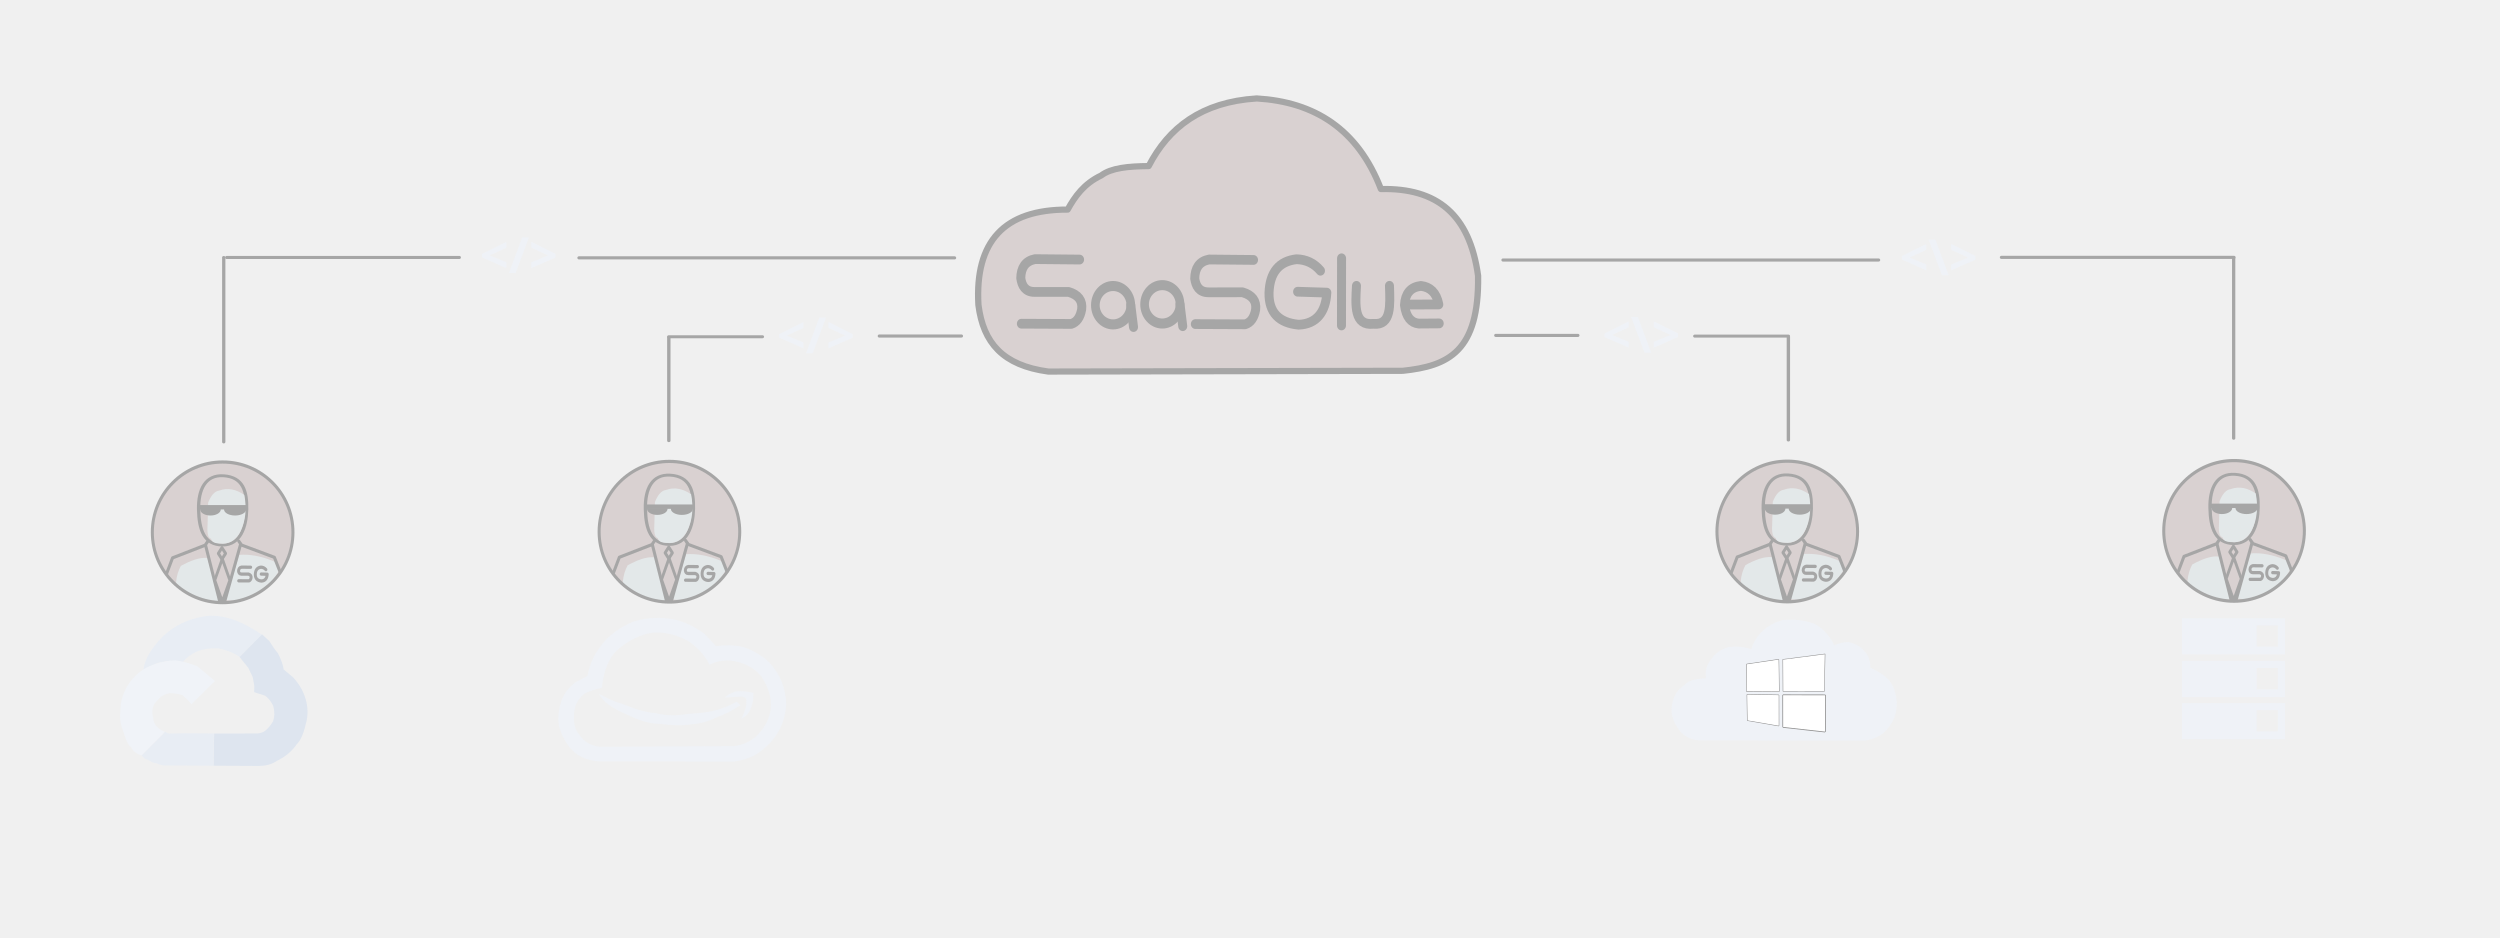
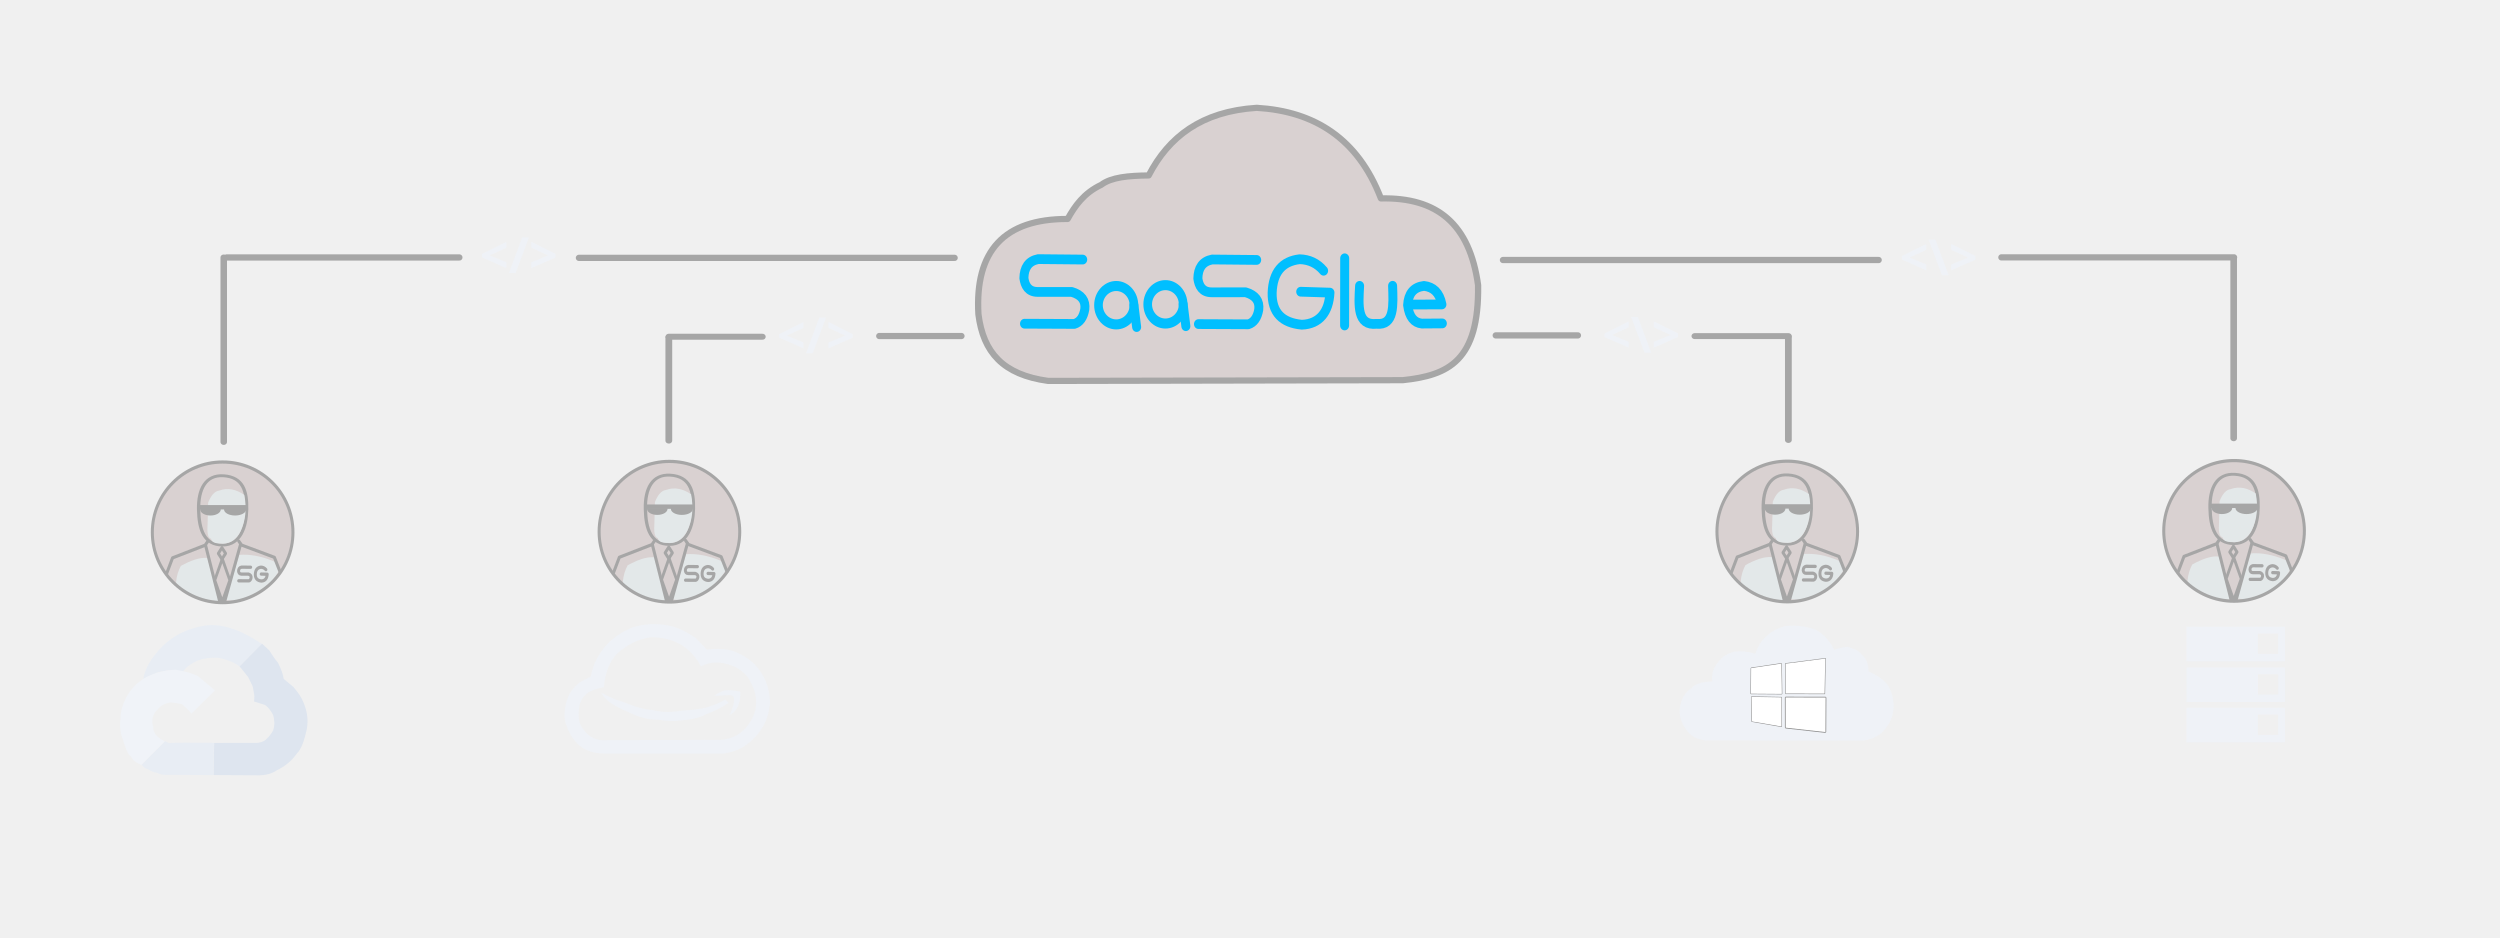
<svg xmlns="http://www.w3.org/2000/svg" width="100%" height="100%" viewBox="0 0 800 300" version="1.1" xml:space="preserve" style="fill-rule:evenodd;clip-rule:evenodd;stroke-linecap:round;stroke-linejoin:round;stroke-miterlimit:1.5;">
  <g transform="matrix(0.826133,0,0,0.826133,68.3581,14.5646)">
-     <g transform="matrix(0.453997,0,0,0.447063,227.245,15.4564)">
+     <g transform="matrix(0.453997,0,0,0.447063,227.245,19.0878)">
      <path d="M211.537,247.916L514.057,247.263C553.03,243.113 579.206,230.558 578.302,164.989C571.099,111.682 543.281,88.696 495.391,89.781C475.713,37.977 438.907,14.266 389.462,11.286C342.263,14.297 314.236,36.552 297.245,69.884C280.027,70.048 265.366,71.396 256.716,78.039C241.966,85.146 234.272,96.302 228.108,107.585C173.899,107.424 148.858,135.232 151.989,190.223C156.094,223.13 172.865,242.579 211.537,247.916Z" style="fill:rgb(217,209,209);stroke:rgb(166,166,166);stroke-width:5.37px;" />
    </g>
-     <g transform="matrix(0.457509,0,0,0.495767,195.944,-9.26406)">
-       <path d="M539.305,206.452C538.382,221.914 537.07,237.756 553.638,236.133C569.1,237.542 567.758,221.551 567.245,206.417" style="fill:none;stroke:rgb(166,166,166);stroke-width:7.61px;" />
-     </g>
-     <g transform="matrix(0.457509,0,0,0.495767,195.944,-9.26406)">
-       <path d="M526.686,184.921L526.611,237.425" style="fill:none;stroke:rgb(166,166,166);stroke-width:7.61px;" />
-     </g>
-     <g transform="matrix(0.467555,0,0,0.543475,192.28,-20.2067)">
-       <ellipse cx="333.916" cy="222.267" rx="14.678" ry="13.683" style="fill:none;stroke:rgb(166,166,166);stroke-width:7.16px;" />
-     </g>
-     <g transform="matrix(0.457509,0,0,0.495767,195.944,-9.26406)">
-       <path d="M350.538,238.659L348.238,221.584" style="fill:none;stroke:rgb(166,166,166);stroke-width:7.61px;" />
-     </g>
-     <g transform="matrix(0.467555,0,0,0.543475,211.345,-20.5442)">
-       <ellipse cx="333.916" cy="222.267" rx="14.678" ry="13.683" style="fill:none;stroke:rgb(166,166,166);stroke-width:7.16px;" />
-     </g>
-     <g transform="matrix(0.457509,0,0,0.495767,215.009,-9.60158)">
-       <path d="M350.538,238.659L348.238,221.584" style="fill:none;stroke:rgb(166,166,166);stroke-width:7.61px;" />
-     </g>
-     <g transform="matrix(0.457509,0,0,0.495767,195.944,-9.26406)">
-       <path d="M304.879,185.92L267.217,185.573C258.837,187.076 255.246,192.393 255.094,200.449C255.941,206.092 258.725,211.214 266.739,211.214L295.566,211.202C303.864,213.456 307.554,217.997 306.638,224.823C305.432,231.04 302.516,234.876 297.805,236.217L255.611,236.038" style="fill:none;stroke:rgb(166,166,166);stroke-width:7.61px;" />
-     </g>
-     <g transform="matrix(0.457509,0,0,0.495767,263.325,-9.11801)">
-       <path d="M304.879,185.92L267.217,185.573C258.837,187.076 255.246,192.393 255.094,200.449C255.941,206.092 258.725,211.214 266.739,211.214L295.566,211.202C303.864,213.456 307.554,217.997 306.638,224.823C305.432,231.04 302.516,234.876 297.805,236.217L255.611,236.038" style="fill:none;stroke:rgb(166,166,166);stroke-width:7.61px;" />
-     </g>
-     <g transform="matrix(0.457509,0,0,0.495767,195.944,-9.26406)">
-       <path d="M508.821,194.66C503.338,188.658 496.5,185.874 488.579,185.663C473.695,187.242 465.924,195.963 465.265,211.823C464.943,227.228 473.555,235.372 490.398,236.826C505.533,236.321 513.391,226.712 514.195,211.76L489.464,211.049" style="fill:none;stroke:rgb(166,166,166);stroke-width:7.61px;" />
-     </g>
-     <g transform="matrix(0.457509,0,0,0.495767,195.944,-9.26406)">
-       <path d="M584.345,221.076L608.989,220.984C606.987,211.659 601.614,207.3 593.821,206.509C584.925,207.465 580.489,212.64 579.973,221.52C581.267,230.856 585.485,235.289 591.959,235.939L609.353,235.815" style="fill:none;stroke:rgb(166,166,166);stroke-width:7.61px;" />
+     <g transform="matrix(0.457509,0,0,0.495767,197.155,-9.26406)">
+       <path d="M539.305,206.452C538.382,221.914 537.07,237.756 553.638,236.133C569.1,237.542 567.758,221.551 567.245,206.417" style="fill:none;stroke:rgb(0,191,255);stroke-width:7.61px;" />
+     </g>
+     <g transform="matrix(0.457509,0,0,0.495767,197.155,-9.26406)">
+       <path d="M526.686,184.921L526.611,237.425" style="fill:none;stroke:rgb(0,191,255);stroke-width:7.61px;" />
+     </g>
+     <g transform="matrix(0.467555,0,0,0.543475,193.49,-20.2067)">
+       <ellipse cx="333.916" cy="222.267" rx="14.678" ry="13.683" style="fill:none;stroke:rgb(0,191,255);stroke-width:7.16px;" />
+     </g>
+     <g transform="matrix(0.457509,0,0,0.495767,197.155,-9.26406)">
+       <path d="M350.538,238.659L348.238,221.584" style="fill:none;stroke:rgb(0,191,255);stroke-width:7.61px;" />
+     </g>
+     <g transform="matrix(0.467555,0,0,0.543475,212.555,-20.5442)">
+       <ellipse cx="333.916" cy="222.267" rx="14.678" ry="13.683" style="fill:none;stroke:rgb(0,191,255);stroke-width:7.16px;" />
+     </g>
+     <g transform="matrix(0.457509,0,0,0.495767,216.22,-9.60158)">
+       <path d="M350.538,238.659L348.238,221.584" style="fill:none;stroke:rgb(0,191,255);stroke-width:7.61px;" />
+     </g>
+     <g transform="matrix(0.457509,0,0,0.495767,197.155,-9.26406)">
+       <path d="M304.879,185.92L267.217,185.573C258.837,187.076 255.246,192.393 255.094,200.449C255.941,206.092 258.725,211.214 266.739,211.214L295.566,211.202C303.864,213.456 307.554,217.997 306.638,224.823C305.432,231.04 302.516,234.876 297.805,236.217L255.611,236.038" style="fill:none;stroke:rgb(0,191,255);stroke-width:7.61px;" />
+     </g>
+     <g transform="matrix(0.457509,0,0,0.495767,264.536,-9.11801)">
+       <path d="M304.879,185.92L267.217,185.573C258.837,187.076 255.246,192.393 255.094,200.449C255.941,206.092 258.725,211.214 266.739,211.214L295.566,211.202C303.864,213.456 307.554,217.997 306.638,224.823C305.432,231.04 302.516,234.876 297.805,236.217L255.611,236.038" style="fill:none;stroke:rgb(0,191,255);stroke-width:7.61px;" />
+     </g>
+     <g transform="matrix(0.457509,0,0,0.495767,197.155,-9.26406)">
+       <path d="M508.821,194.66C503.338,188.658 496.5,185.874 488.579,185.663C473.695,187.242 465.924,195.963 465.265,211.823C464.943,227.228 473.555,235.372 490.398,236.826C505.533,236.321 513.391,226.712 514.195,211.76L489.464,211.049" style="fill:none;stroke:rgb(0,191,255);stroke-width:7.61px;" />
+     </g>
+     <g transform="matrix(0.457509,0,0,0.495767,197.155,-9.26406)">
+       <path d="M584.345,221.076L608.989,220.984C606.987,211.659 601.614,207.3 593.821,206.509C584.925,207.465 580.489,212.64 579.973,221.52C581.267,230.856 585.485,235.289 591.959,235.939L609.353,235.815" style="fill:none;stroke:rgb(0,191,255);stroke-width:7.61px;" />
    </g>
  </g>
  <g transform="matrix(0.459184,0,0,0.459184,-150.786,90.1739)">
    <g transform="matrix(0.992473,0,0,1.04917,2.83273,-11.4199)">
      <ellipse cx="484.343" cy="177.295" rx="49.372" ry="46.704" style="fill:rgb(217,209,209);" />
    </g>
    <path d="M485.455,221.754L495.069,190.289C502.378,189.738 510.487,191.121 519.625,194.989C522.572,198.254 523.365,201.204 521.365,203.748C512.21,217.59 500.263,223.653 485.455,221.754Z" style="fill:rgb(227,232,233);" />
    <path d="M481.851,222.825L472.907,192.458C467.52,191.879 461.166,194.311 454.408,198C452.624,201.259 451.462,205.07 451.05,209.548C454.065,217.781 465.734,221.522 481.851,222.825Z" style="fill:rgb(227,232,233);" />
    <g transform="matrix(0.992473,0,0,1.04917,2.83273,-11.4199)">
      <ellipse cx="484.343" cy="177.295" rx="49.372" ry="46.704" style="fill:none;stroke:rgb(166,166,166);stroke-width:2.13px;" />
    </g>
    <g transform="matrix(1.03719,0,0,1.10128,-17.6007,-18.3004)">
      <path d="M473.296,180.686L471.431,183.295L449.512,191.319L445.637,200.998" style="fill:none;stroke:rgb(166,166,166);stroke-width:2.04px;" />
    </g>
    <g transform="matrix(-1.04339,0,0,1.06471,988.589,-11.6923)">
      <path d="M473.296,180.686L471.431,183.295L449.512,191.319L445.637,200.998" style="fill:none;stroke:rgb(166,166,166);stroke-width:2.07px;" />
    </g>
    <g transform="matrix(1,0,0,1.03411,0,-6.24141)">
      <path d="M471.648,183.64L481.499,221.5L484.984,221.34L496.027,182.97" style="fill:none;stroke:rgb(166,166,166);stroke-width:2.14px;" />
    </g>
    <g transform="matrix(1.18738,0,0,1.04107,-92.1248,-7.25404)">
      <path d="M485.336,136.813C496.889,137.652 499.126,147.415 498.906,159.337C498.69,171.075 495.15,183.223 484.806,183.179C473.948,183.133 470.938,172.995 470.707,159.337C470.479,145.953 474.699,136.041 485.336,136.813Z" style="fill:rgb(217,209,209);stroke:rgb(166,166,166);stroke-width:1.95px;" />
    </g>
    <g transform="matrix(1.17141,0,0,1.41553,43.8266,-42.5747)">
      <path d="M374.957,161L377.124,163.819L374.957,166.639L372.79,163.819L374.957,161Z" style="fill:rgb(217,209,209);stroke:rgb(166,166,166);stroke-width:1.68px;" />
    </g>
    <g transform="matrix(0.814104,0,0,1,180.471,14.6482)">
      <path d="M371.968,178.421L378.424,193.334L371.968,208.247L365.513,193.334L371.968,178.421Z" style="fill:rgb(217,209,209);stroke:rgb(166,166,166);stroke-width:2.39px;" />
    </g>
    <g transform="matrix(1.02848,0,0,1.02358,-14.2272,-3.40532)">
      <path d="M476.109,178.276C476.843,181.497 480.472,181.48 484.253,181.654C489.478,181.393 493.348,178.579 495.983,173.442C499.691,165.921 500.359,157.52 498.662,148.433C493.193,144.663 487.538,143.307 481.612,145.481C478.59,145.888 476.125,148.689 474.17,153.668L473.794,167.903C473.414,173.743 473.746,177.617 476.109,178.276Z" style="fill:rgb(227,232,233);" />
    </g>
    <g transform="matrix(0.169609,0,0,0.188381,451.36,163.904)">
      <path d="M304.879,185.92L267.217,185.573C258.837,187.076 255.246,192.393 255.094,200.449C255.941,206.092 258.725,211.214 266.739,211.214L295.566,211.202C303.864,213.456 307.554,217.997 306.638,224.823C305.432,231.04 302.516,234.876 297.805,236.217L255.611,236.038" style="fill:none;stroke:rgb(166,166,166);stroke-width:12.15px;" />
    </g>
    <g transform="matrix(0.169609,0,0,0.188381,427.383,163.914)">
      <path d="M508.821,194.66C503.338,188.658 496.5,185.874 488.579,185.663C473.695,187.242 465.924,195.963 465.265,211.823C464.943,227.228 473.555,235.372 490.398,236.826C505.533,236.321 513.391,226.712 514.195,211.76L489.464,211.049" style="fill:none;stroke:rgb(166,166,166);stroke-width:12.15px;" />
    </g>
    <g transform="matrix(1,0,0,1,123.662,24.007)">
      <path d="M358.507,134.141C358.543,134.312 358.562,134.487 358.562,134.664C358.562,136.987 355.353,138.874 351.4,138.874C347.447,138.874 344.238,136.987 344.238,134.664C344.238,134.487 344.257,134.312 344.293,134.141L358.507,134.141Z" style="fill:rgb(166,166,166);" />
    </g>
    <g transform="matrix(1.07303,0,0,1,97.1537,24.007)">
      <path d="M375.236,134.002C375.294,134.217 375.324,134.439 375.324,134.664C375.324,136.987 372.115,138.874 368.162,138.874C364.209,138.874 361,136.987 361,134.664C361,134.439 361.03,134.217 361.088,134.002L375.236,134.002Z" style="fill:rgb(166,166,166);" />
    </g>
    <g transform="matrix(1.04741,0,0,1.05942,106.66,17.5169)">
      <rect x="343.543" y="130.341" width="32.066" height="2.885" style="fill:rgb(166,166,166);" />
    </g>
  </g>
  <g transform="matrix(0.459184,0,0,0.459184,-7.81298,89.9787)">
    <g transform="matrix(0.992473,0,0,1.04917,2.83273,-11.4199)">
      <ellipse cx="484.343" cy="177.295" rx="49.372" ry="46.704" style="fill:rgb(217,209,209);" />
    </g>
    <path d="M485.455,221.754L495.069,190.289C502.378,189.738 510.487,191.121 519.625,194.989C522.572,198.254 523.365,201.204 521.365,203.748C512.21,217.59 500.263,223.653 485.455,221.754Z" style="fill:rgb(227,232,233);" />
    <path d="M481.851,222.825L472.907,192.458C467.52,191.879 461.166,194.311 454.408,198C452.624,201.259 451.462,205.07 451.05,209.548C454.065,217.781 465.734,221.522 481.851,222.825Z" style="fill:rgb(227,232,233);" />
    <g transform="matrix(0.992473,0,0,1.04917,2.83273,-11.4199)">
      <ellipse cx="484.343" cy="177.295" rx="49.372" ry="46.704" style="fill:none;stroke:rgb(166,166,166);stroke-width:2.13px;" />
    </g>
    <g transform="matrix(1.03719,0,0,1.10128,-17.6007,-18.3004)">
      <path d="M473.296,180.686L471.431,183.295L449.512,191.319L445.637,200.998" style="fill:none;stroke:rgb(166,166,166);stroke-width:2.04px;" />
    </g>
    <g transform="matrix(-1.04339,0,0,1.06471,988.589,-11.6923)">
      <path d="M473.296,180.686L471.431,183.295L449.512,191.319L445.637,200.998" style="fill:none;stroke:rgb(166,166,166);stroke-width:2.07px;" />
    </g>
    <g transform="matrix(1,0,0,1.03411,0,-6.24141)">
      <path d="M471.648,183.64L481.499,221.5L484.984,221.34L496.027,182.97" style="fill:none;stroke:rgb(166,166,166);stroke-width:2.14px;" />
    </g>
    <g transform="matrix(1.18738,0,0,1.04107,-92.1248,-7.25404)">
      <path d="M485.336,136.813C496.889,137.652 499.126,147.415 498.906,159.337C498.69,171.075 495.15,183.223 484.806,183.179C473.948,183.133 470.938,172.995 470.707,159.337C470.479,145.953 474.699,136.041 485.336,136.813Z" style="fill:rgb(217,209,209);stroke:rgb(166,166,166);stroke-width:1.95px;" />
    </g>
    <g transform="matrix(1.17141,0,0,1.41553,43.8266,-42.5747)">
      <path d="M374.957,161L377.124,163.819L374.957,166.639L372.79,163.819L374.957,161Z" style="fill:rgb(217,209,209);stroke:rgb(166,166,166);stroke-width:1.68px;" />
    </g>
    <g transform="matrix(0.814104,0,0,1,180.471,14.6482)">
      <path d="M371.968,178.421L378.424,193.334L371.968,208.247L365.513,193.334L371.968,178.421Z" style="fill:rgb(217,209,209);stroke:rgb(166,166,166);stroke-width:2.39px;" />
    </g>
    <g transform="matrix(1.02848,0,0,1.02358,-14.2272,-3.40532)">
      <path d="M476.109,178.276C476.843,181.497 480.472,181.48 484.253,181.654C489.478,181.393 493.348,178.579 495.983,173.442C499.691,165.921 500.359,157.52 498.662,148.433C493.193,144.663 487.538,143.307 481.612,145.481C478.59,145.888 476.125,148.689 474.17,153.668L473.794,167.903C473.414,173.743 473.746,177.617 476.109,178.276Z" style="fill:rgb(227,232,233);" />
    </g>
    <g transform="matrix(0.169609,0,0,0.188381,451.36,163.904)">
      <path d="M304.879,185.92L267.217,185.573C258.837,187.076 255.246,192.393 255.094,200.449C255.941,206.092 258.725,211.214 266.739,211.214L295.566,211.202C303.864,213.456 307.554,217.997 306.638,224.823C305.432,231.04 302.516,234.876 297.805,236.217L255.611,236.038" style="fill:none;stroke:rgb(166,166,166);stroke-width:12.15px;" />
    </g>
    <g transform="matrix(0.169609,0,0,0.188381,427.383,163.914)">
      <path d="M508.821,194.66C503.338,188.658 496.5,185.874 488.579,185.663C473.695,187.242 465.924,195.963 465.265,211.823C464.943,227.228 473.555,235.372 490.398,236.826C505.533,236.321 513.391,226.712 514.195,211.76L489.464,211.049" style="fill:none;stroke:rgb(166,166,166);stroke-width:12.15px;" />
    </g>
    <g transform="matrix(1,0,0,1,123.662,24.007)">
      <path d="M358.507,134.141C358.543,134.312 358.562,134.487 358.562,134.664C358.562,136.987 355.353,138.874 351.4,138.874C347.447,138.874 344.238,136.987 344.238,134.664C344.238,134.487 344.257,134.312 344.293,134.141L358.507,134.141Z" style="fill:rgb(166,166,166);" />
    </g>
    <g transform="matrix(1.07303,0,0,1,97.1537,24.007)">
      <path d="M375.236,134.002C375.294,134.217 375.324,134.439 375.324,134.664C375.324,136.987 372.115,138.874 368.162,138.874C364.209,138.874 361,136.987 361,134.664C361,134.439 361.03,134.217 361.088,134.002L375.236,134.002Z" style="fill:rgb(166,166,166);" />
    </g>
    <g transform="matrix(1.04741,0,0,1.05942,106.66,17.5169)">
      <rect x="343.543" y="130.341" width="32.066" height="2.885" style="fill:rgb(166,166,166);" />
    </g>
  </g>
  <g transform="matrix(0.459184,0,0,0.459184,349.896,89.9067)">
    <g transform="matrix(0.992473,0,0,1.04917,2.83273,-11.4199)">
      <ellipse cx="484.343" cy="177.295" rx="49.372" ry="46.704" style="fill:rgb(217,209,209);" />
    </g>
    <path d="M485.455,221.754L495.069,190.289C502.378,189.738 510.487,191.121 519.625,194.989C522.572,198.254 523.365,201.204 521.365,203.748C512.21,217.59 500.263,223.653 485.455,221.754Z" style="fill:rgb(227,232,233);" />
    <path d="M481.851,222.825L472.907,192.458C467.52,191.879 461.166,194.311 454.408,198C452.624,201.259 451.462,205.07 451.05,209.548C454.065,217.781 465.734,221.522 481.851,222.825Z" style="fill:rgb(227,232,233);" />
    <g transform="matrix(0.992473,0,0,1.04917,2.83273,-11.4199)">
      <ellipse cx="484.343" cy="177.295" rx="49.372" ry="46.704" style="fill:none;stroke:rgb(166,166,166);stroke-width:2.13px;" />
    </g>
    <g transform="matrix(1.03719,0,0,1.10128,-17.6007,-18.3004)">
      <path d="M473.296,180.686L471.431,183.295L449.512,191.319L445.637,200.998" style="fill:none;stroke:rgb(166,166,166);stroke-width:2.04px;" />
    </g>
    <g transform="matrix(-1.04339,0,0,1.06471,988.589,-11.6923)">
      <path d="M473.296,180.686L471.431,183.295L449.512,191.319L445.637,200.998" style="fill:none;stroke:rgb(166,166,166);stroke-width:2.07px;" />
    </g>
    <g transform="matrix(1,0,0,1.03411,0,-6.24141)">
      <path d="M471.648,183.64L481.499,221.5L484.984,221.34L496.027,182.97" style="fill:none;stroke:rgb(166,166,166);stroke-width:2.14px;" />
    </g>
    <g transform="matrix(1.18738,0,0,1.04107,-92.1248,-7.25404)">
      <path d="M485.336,136.813C496.889,137.652 499.126,147.415 498.906,159.337C498.69,171.075 495.15,183.223 484.806,183.179C473.948,183.133 470.938,172.995 470.707,159.337C470.479,145.953 474.699,136.041 485.336,136.813Z" style="fill:rgb(217,209,209);stroke:rgb(166,166,166);stroke-width:1.95px;" />
    </g>
    <g transform="matrix(1.17141,0,0,1.41553,43.8266,-42.5747)">
      <path d="M374.957,161L377.124,163.819L374.957,166.639L372.79,163.819L374.957,161Z" style="fill:rgb(217,209,209);stroke:rgb(166,166,166);stroke-width:1.68px;" />
    </g>
    <g transform="matrix(0.814104,0,0,1,180.471,14.6482)">
      <path d="M371.968,178.421L378.424,193.334L371.968,208.247L365.513,193.334L371.968,178.421Z" style="fill:rgb(217,209,209);stroke:rgb(166,166,166);stroke-width:2.39px;" />
    </g>
    <g transform="matrix(1.02848,0,0,1.02358,-14.2272,-3.40532)">
      <path d="M476.109,178.276C476.843,181.497 480.472,181.48 484.253,181.654C489.478,181.393 493.348,178.579 495.983,173.442C499.691,165.921 500.359,157.52 498.662,148.433C493.193,144.663 487.538,143.307 481.612,145.481C478.59,145.888 476.125,148.689 474.17,153.668L473.794,167.903C473.414,173.743 473.746,177.617 476.109,178.276Z" style="fill:rgb(227,232,233);" />
    </g>
    <g transform="matrix(0.169609,0,0,0.188381,451.36,163.904)">
      <path d="M304.879,185.92L267.217,185.573C258.837,187.076 255.246,192.393 255.094,200.449C255.941,206.092 258.725,211.214 266.739,211.214L295.566,211.202C303.864,213.456 307.554,217.997 306.638,224.823C305.432,231.04 302.516,234.876 297.805,236.217L255.611,236.038" style="fill:none;stroke:rgb(166,166,166);stroke-width:12.15px;" />
    </g>
    <g transform="matrix(0.169609,0,0,0.188381,427.383,163.914)">
      <path d="M508.821,194.66C503.338,188.658 496.5,185.874 488.579,185.663C473.695,187.242 465.924,195.963 465.265,211.823C464.943,227.228 473.555,235.372 490.398,236.826C505.533,236.321 513.391,226.712 514.195,211.76L489.464,211.049" style="fill:none;stroke:rgb(166,166,166);stroke-width:12.15px;" />
    </g>
    <g transform="matrix(1,0,0,1,123.662,24.007)">
      <path d="M358.507,134.141C358.543,134.312 358.562,134.487 358.562,134.664C358.562,136.987 355.353,138.874 351.4,138.874C347.447,138.874 344.238,136.987 344.238,134.664C344.238,134.487 344.257,134.312 344.293,134.141L358.507,134.141Z" style="fill:rgb(166,166,166);" />
    </g>
    <g transform="matrix(1.07303,0,0,1,97.1537,24.007)">
      <path d="M375.236,134.002C375.294,134.217 375.324,134.439 375.324,134.664C375.324,136.987 372.115,138.874 368.162,138.874C364.209,138.874 361,136.987 361,134.664C361,134.439 361.03,134.217 361.088,134.002L375.236,134.002Z" style="fill:rgb(166,166,166);" />
    </g>
    <g transform="matrix(1.04741,0,0,1.05942,106.66,17.5169)">
      <rect x="343.543" y="130.341" width="32.066" height="2.885" style="fill:rgb(166,166,166);" />
    </g>
  </g>
  <g transform="matrix(0.459184,0,0,0.459184,492.869,89.7116)">
    <g transform="matrix(0.992473,0,0,1.04917,2.83273,-11.4199)">
      <ellipse cx="484.343" cy="177.295" rx="49.372" ry="46.704" style="fill:rgb(217,209,209);" />
    </g>
    <path d="M485.455,221.754L495.069,190.289C502.378,189.738 510.487,191.121 519.625,194.989C522.572,198.254 523.365,201.204 521.365,203.748C512.21,217.59 500.263,223.653 485.455,221.754Z" style="fill:rgb(227,232,233);" />
    <path d="M481.851,222.825L472.907,192.458C467.52,191.879 461.166,194.311 454.408,198C452.624,201.259 451.462,205.07 451.05,209.548C454.065,217.781 465.734,221.522 481.851,222.825Z" style="fill:rgb(227,232,233);" />
    <g transform="matrix(0.992473,0,0,1.04917,2.83273,-11.4199)">
      <ellipse cx="484.343" cy="177.295" rx="49.372" ry="46.704" style="fill:none;stroke:rgb(166,166,166);stroke-width:2.13px;" />
    </g>
    <g transform="matrix(1.03719,0,0,1.10128,-17.6007,-18.3004)">
      <path d="M473.296,180.686L471.431,183.295L449.512,191.319L445.637,200.998" style="fill:none;stroke:rgb(166,166,166);stroke-width:2.04px;" />
    </g>
    <g transform="matrix(-1.04339,0,0,1.06471,988.589,-11.6923)">
      <path d="M473.296,180.686L471.431,183.295L449.512,191.319L445.637,200.998" style="fill:none;stroke:rgb(166,166,166);stroke-width:2.07px;" />
    </g>
    <g transform="matrix(1,0,0,1.03411,0,-6.24141)">
      <path d="M471.648,183.64L481.499,221.5L484.984,221.34L496.027,182.97" style="fill:none;stroke:rgb(166,166,166);stroke-width:2.14px;" />
    </g>
    <g transform="matrix(1.18738,0,0,1.04107,-92.1248,-7.25404)">
      <path d="M485.336,136.813C496.889,137.652 499.126,147.415 498.906,159.337C498.69,171.075 495.15,183.223 484.806,183.179C473.948,183.133 470.938,172.995 470.707,159.337C470.479,145.953 474.699,136.041 485.336,136.813Z" style="fill:rgb(217,209,209);stroke:rgb(166,166,166);stroke-width:1.95px;" />
    </g>
    <g transform="matrix(1.17141,0,0,1.41553,43.8266,-42.5747)">
      <path d="M374.957,161L377.124,163.819L374.957,166.639L372.79,163.819L374.957,161Z" style="fill:rgb(217,209,209);stroke:rgb(166,166,166);stroke-width:1.68px;" />
    </g>
    <g transform="matrix(0.814104,0,0,1,180.471,14.6482)">
      <path d="M371.968,178.421L378.424,193.334L371.968,208.247L365.513,193.334L371.968,178.421Z" style="fill:rgb(217,209,209);stroke:rgb(166,166,166);stroke-width:2.39px;" />
    </g>
    <g transform="matrix(1.02848,0,0,1.02358,-14.2272,-3.40532)">
      <path d="M476.109,178.276C476.843,181.497 480.472,181.48 484.253,181.654C489.478,181.393 493.348,178.579 495.983,173.442C499.691,165.921 500.359,157.52 498.662,148.433C493.193,144.663 487.538,143.307 481.612,145.481C478.59,145.888 476.125,148.689 474.17,153.668L473.794,167.903C473.414,173.743 473.746,177.617 476.109,178.276Z" style="fill:rgb(227,232,233);" />
    </g>
    <g transform="matrix(0.169609,0,0,0.188381,451.36,163.904)">
      <path d="M304.879,185.92L267.217,185.573C258.837,187.076 255.246,192.393 255.094,200.449C255.941,206.092 258.725,211.214 266.739,211.214L295.566,211.202C303.864,213.456 307.554,217.997 306.638,224.823C305.432,231.04 302.516,234.876 297.805,236.217L255.611,236.038" style="fill:none;stroke:rgb(166,166,166);stroke-width:12.15px;" />
    </g>
    <g transform="matrix(0.169609,0,0,0.188381,427.383,163.914)">
      <path d="M508.821,194.66C503.338,188.658 496.5,185.874 488.579,185.663C473.695,187.242 465.924,195.963 465.265,211.823C464.943,227.228 473.555,235.372 490.398,236.826C505.533,236.321 513.391,226.712 514.195,211.76L489.464,211.049" style="fill:none;stroke:rgb(166,166,166);stroke-width:12.15px;" />
    </g>
    <g transform="matrix(1,0,0,1,123.662,24.007)">
      <path d="M358.507,134.141C358.543,134.312 358.562,134.487 358.562,134.664C358.562,136.987 355.353,138.874 351.4,138.874C347.447,138.874 344.238,136.987 344.238,134.664C344.238,134.487 344.257,134.312 344.293,134.141L358.507,134.141Z" style="fill:rgb(166,166,166);" />
    </g>
    <g transform="matrix(1.07303,0,0,1,97.1537,24.007)">
      <path d="M375.236,134.002C375.294,134.217 375.324,134.439 375.324,134.664C375.324,136.987 372.115,138.874 368.162,138.874C364.209,138.874 361,136.987 361,134.664C361,134.439 361.03,134.217 361.088,134.002L375.236,134.002Z" style="fill:rgb(166,166,166);" />
    </g>
    <g transform="matrix(1.04741,0,0,1.05942,106.66,17.5169)">
      <rect x="343.543" y="130.341" width="32.066" height="2.885" style="fill:rgb(166,166,166);" />
    </g>
  </g>
  <g transform="matrix(1.56952,0,0,1.31867,-349.117,-0.605907)">
-     <path d="M358.798,82.348L358.798,107.407" style="fill:none;stroke:rgb(166,166,166);stroke-width:0.69px;" />
-   </g>
-   <path d="M72.538,82.389L146.994,82.389" style="fill:none;stroke:rgb(166,166,166);stroke-width:1px;" />
+     <path d="M358.798,82.348L358.798,107.407" style="fill:none;stroke:rgb(166,166,166);stroke-width:1.38px;" />
+   </g>
+   <path d="M72.538,82.389L146.994,82.389" style="fill:none;stroke:rgb(166,166,166);stroke-width:2px;" />
  <g transform="matrix(1,0,0,1,-2.7681,0.820099)">
-     <path d="M188.022,81.695L308.251,81.695" style="fill:none;stroke:rgb(166,166,166);stroke-width:1px;" />
+     <path d="M188.022,81.695L308.251,81.695" style="fill:none;stroke:rgb(166,166,166);stroke-width:2px;" />
  </g>
  <g transform="matrix(1.56952,0,0,1.42596,-347.548,-11.7818)">
-     <path d="M267.053,66.04L267.053,107.439" style="fill:none;stroke:rgb(166,166,166);stroke-width:0.67px;" />
+     <path d="M267.053,66.04L267.053,107.439" style="fill:none;stroke:rgb(166,166,166);stroke-width:1.33px;" />
  </g>
  <g transform="matrix(-1.56952,0,0,1.39056,1133.92,-9.15005)">
-     <path d="M267.053,66.04L267.053,107.439" style="fill:none;stroke:rgb(166,166,166);stroke-width:0.67px;" />
-   </g>
-   <g transform="matrix(0.503855,0,0,0.503855,21.7615,181.159)">
+     <path d="M267.053,66.04L267.053,107.439" style="fill:none;stroke:rgb(166,166,166);stroke-width:1.35px;" />
+   </g>
+   <g transform="matrix(0.503855,0,0,0.503855,21.7615,184.159)">
    <path d="M108.991,57.65L123.152,43.525C109.46,34.19 97.559,30.398 87.043,31.798C75.543,33.633 66.702,38.287 59.859,45.059C52.807,52.245 48.83,59.117 47.856,65.682C50.202,64.5 52.612,63.349 55.249,62.313C57.068,61.114 60.662,60.69 65.39,60.071L73.075,60.887C74.783,58.459 77.671,56.149 82.285,54.011C86.498,52.569 90.919,51.959 95.569,52.261C100.21,53.182 104.932,54.839 108.991,57.65Z" style="fill:rgb(232,237,244);" />
    <path d="M92.843,106.324L92.383,126.75L121.393,126.907C125.559,126.873 129.357,125.918 132.651,123.704C137.651,121.256 141.956,117.953 145.36,113.036C148.111,110.335 149.924,105.386 151.577,98.06C152.752,92.062 151.972,86.392 149.685,80.975C148.485,77.708 146.164,74.268 143.075,70.711L136.971,65.654C136.58,62.654 135.315,59.192 133.326,55.346C131.435,53.168 129.635,50.533 127.889,47.628L123.237,43.325L108.961,57.728L114.414,64.487L117.287,70.378L118.334,76.092L118.219,80.037L125.22,82.295C127.378,83.898 129.028,86.092 130.315,88.712C131.128,91.81 131.448,95.014 130.224,98.548C128.978,100.685 127.732,102.266 126.485,103.386C124.943,105.254 122.802,106.023 120.387,106.292L92.843,106.324Z" style="fill:rgb(222,229,239);" />
    <path d="M46.757,120.157L61.723,105.191C63.196,106.223 64.379,106.601 65.271,106.326L74.585,106.172L92.687,106.28L92.432,126.766L63.861,126.603C60.63,126.889 58.241,126.229 56.174,125.207C54.553,125.161 52.76,124.338 50.849,122.984C49.26,122.791 47.91,121.803 46.757,120.157Z" style="fill:rgb(232,237,244);" />
    <path d="M46.569,120.285L61.445,105.328C56.815,103.087 54.074,100.196 54.095,96.357C52.773,91.545 53.757,87.788 57.086,85.011C58.627,82.738 61.233,81.303 64.808,80.629C67.568,80.74 69.921,81.169 72.535,81.863C74.114,83.226 76.382,85.19 78.397,87.716L93.335,72.953L82.268,63.729C77.65,61.708 73.032,60.586 68.414,59.873C60.877,60.063 55.053,61.966 49.842,64.483C43.731,67.852 40.037,72.167 37.27,76.846C35.005,81.165 33.394,85.708 33.377,90.398C32.807,95.439 33.084,99.973 34.694,103.706C36.295,109.012 37.922,113.789 39.959,114.88C41.472,118.08 43.839,119.065 46.569,120.285Z" style="fill:rgb(240,243,248);" />
  </g>
-   <g transform="matrix(0.4864,0,0,0.4864,525.296,182.259)">
+   <g transform="matrix(0.462144,0,0,0.462144,528.369,184.989)">
    <path d="M72.203,52.334C67.073,50.749 62.102,50.357 57.263,50.952C52.871,52.337 49.09,54.426 46.588,57.992C43.062,61.994 41.59,66.5 42.373,71.559C34.967,71.74 30.164,73.334 27.845,76.277C23.96,78.763 21.278,82.643 20.154,88.326C18.926,94.114 20.386,99.505 24.074,104.566C26.694,108.836 31.015,111.649 37.705,112.431L147.038,112.517C154.475,111.383 160.011,108.1 163.483,102.486C166.296,98.72 167.989,93.865 167.921,87.297C167.414,81.172 165.727,76.204 162.649,72.6C159.515,69.359 155.438,66.748 150.561,64.67C150.444,59.794 149.205,55.922 146.327,53.517C144.352,50.787 140.976,48.79 135.949,47.658C132.718,47.801 129.664,48.566 126.723,49.726C123.739,43.49 119.5,38.787 113.9,35.748C107.062,33.159 100.044,32.566 92.916,33.175C87.871,34.643 83.28,36.792 79.688,40.441C76.474,43.046 73.956,46.967 72.203,52.334Z" style="fill:rgb(239,242,247);" />
    <g transform="matrix(1.20465,0,0,1.20465,36.821,39.2065)">
      <g transform="matrix(1,0,0,1,-0.367148,-0.316277)">
-         <path d="M27.286,19.503L44.636,16.929L44.904,34.327L27.147,34.196L27.286,19.503Z" style="fill:none;stroke:rgb(141,141,141);stroke-width:0.57px;stroke-linejoin:miter;stroke-miterlimit:1;" />
+         <path d="M27.286,19.503L44.636,16.929L44.904,34.327L27.147,34.196L27.286,19.503Z" style="fill:none;stroke:rgb(141,141,141);stroke-width:0.6px;stroke-linejoin:miter;stroke-miterlimit:1;" />
        <path d="M27.286,19.503L44.636,16.929L44.904,34.327L27.147,34.196L27.286,19.503Z" style="fill:white;" />
      </g>
      <g transform="matrix(1,0,0,1,0.660655,-0.314065)">
-         <path d="M68.6,34.323L69.001,13.855L45.917,16.833L46.021,34.266L68.6,34.323Z" style="fill:white;stroke:rgb(139,139,139);stroke-width:0.28px;stroke-linejoin:miter;stroke-miterlimit:1;" />
+         <path d="M68.6,34.323L69.001,13.855L45.917,16.833L46.021,34.266L68.6,34.323Z" style="fill:white;stroke:rgb(139,139,139);stroke-width:0.3px;stroke-linejoin:miter;stroke-miterlimit:1;" />
      </g>
      <g transform="matrix(1,0,0,1,-0.332191,0.403644)">
-         <path d="M27.454,35.324L44.667,35.635L44.686,52.342L27.664,49.411L27.454,35.324Z" style="fill:none;stroke:rgb(141,141,141);stroke-width:0.57px;stroke-linejoin:miter;stroke-miterlimit:1;" />
+         <path d="M27.454,35.324L44.667,35.635L44.686,52.342L27.664,49.411L27.454,35.324Z" style="fill:none;stroke:rgb(141,141,141);stroke-width:0.6px;stroke-linejoin:miter;stroke-miterlimit:1;" />
        <path d="M27.454,35.324L44.667,35.635L44.686,52.342L27.664,49.411L27.454,35.324Z" style="fill:white;" />
      </g>
      <g transform="matrix(1,0,0,1,1.03135,0.652432)">
-         <path d="M68.58,55.31L68.673,35.461L45.717,35.416L45.742,52.78L68.58,55.31Z" style="fill:none;stroke:rgb(141,141,141);stroke-width:0.85px;stroke-linejoin:miter;stroke-miterlimit:1;" />
+         <path d="M68.58,55.31L68.673,35.461L45.717,35.416L45.742,52.78L68.58,55.31Z" style="fill:none;stroke:rgb(141,141,141);stroke-width:0.9px;stroke-linejoin:miter;stroke-miterlimit:1;" />
        <path d="M68.58,55.31L68.673,35.461L45.717,35.416L45.742,52.78L68.58,55.31Z" style="fill:white;" />
      </g>
    </g>
  </g>
-   <g transform="matrix(0.459213,0,0,0.459213,175.495,194.846)">
+   <g transform="matrix(0.413868,0,0,0.413868,177.808,197.13)">
    <path d="M27.27,46.686C28.719,37.658 32.936,29.268 40.054,21.547C44.53,16.933 50.459,12.62 59.151,8.878C68.022,6.086 77.628,5.322 88.308,7.526C94.974,9.115 101.776,12.323 108.733,17.375L116.821,25.988C122.945,25.096 129.182,25.108 135.597,26.542C142.446,28.755 148.476,32.307 153.726,37.136C161.515,45.427 165.548,55.442 165.738,67.221C165.015,74.037 163.438,80.168 160.441,85.161C157.471,90.502 153.184,95.426 147.095,99.782C142.254,103.43 136.255,105.34 129.67,106.371L36.855,106.297C31.524,106.278 26.166,105.03 20.769,101.916C14.648,97.869 10.336,91.227 7.559,82.384C6.216,76.382 6.942,69.742 9.642,62.578C11.293,58.54 14.252,54.793 18.518,51.336L27.27,46.686ZM37.245,55.038C38.649,41.431 42.696,34.004 47.725,28.872C56.026,21.536 64.671,17.732 73.011,16.476C82.404,16.141 90.823,18.431 98.386,23.028C104.023,27.079 108.852,32.155 112.309,38.967C116.199,36.841 120.838,35.559 127.054,36.049C135.937,37.157 143.125,40.666 148.335,46.981C154.414,56.153 156.073,64.486 154.5,72.205C152.941,78.844 149.548,84.057 145.132,88.476C140.496,92.606 135.132,94.879 129.188,95.666L35.671,96.049C29.671,95.412 24.811,92.75 21.427,87.462C17.743,83.456 17.21,77.383 18.178,70.325C19.046,65.62 21.449,61.716 25.659,58.755C29.521,56.909 33.383,55.721 37.245,55.038Z" style="fill:rgb(239,242,247);" />
    <g transform="matrix(1.64868,0,0,1.64868,-53.1181,-60.0489)">
      <path d="M53.49,72.313L54.743,74.112C56.549,76.498 59.989,78.819 65.402,81.061C69.953,83.359 74.715,85.094 80.138,85.065C84.49,85.697 88.081,85.797 90.979,85.412C95.755,85.033 99.822,84.123 102.853,82.436C106.564,81.092 110.077,79.354 113.351,77.138L111.78,75.617C109.604,76.909 106.645,78.201 103.597,79.092C99.85,80.188 95.963,80.481 91.159,80.809C86.999,81.591 82.393,81.714 77.361,80.462C72.519,80.078 67.945,78.424 63.539,76.587C59.9,75.644 56.689,73.989 53.49,72.313Z" style="fill:rgb(239,242,247);" />
      <path d="M106.823,73.926L112.234,73.575C114.194,73.326 115.292,73.681 115.799,74.45C116.157,76.879 115.402,79.706 113.725,82.863C115.783,81.882 117.218,80.278 117.968,77.99C118.691,75.97 118.959,73.949 118.811,71.929C116.422,71.286 113.96,71.079 111.425,71.308C108.944,72.101 107.56,72.987 106.823,73.926Z" style="fill:rgb(239,242,247);" />
    </g>
  </g>
-   <g transform="matrix(2.02878,0,0,2.02878,426.375,44.007)">
+   <g transform="matrix(1.94035,0,0,1.94035,439.664,53.4)">
    <g transform="matrix(1,0,0,1,0.0852952,0)">
      <path d="M150.175,75.829L133.915,75.829L133.915,81.537L150.175,81.537L150.175,75.829ZM149.044,76.957L145.7,76.957L145.7,80.301L149.044,80.301L149.044,76.957Z" style="fill:rgb(239,242,247);" />
    </g>
    <g transform="matrix(1,0,0,1,0.0793971,6.72984)">
      <path d="M150.175,75.829L133.915,75.829L133.915,81.537L150.175,81.537L150.175,75.829ZM149.044,76.957L145.7,76.957L145.7,80.301L149.044,80.301L149.044,76.957Z" style="fill:rgb(239,242,247);" />
    </g>
    <g transform="matrix(1,0,0,1,0.0852952,13.3705)">
      <path d="M150.175,75.829L133.915,75.829L133.915,81.537L150.175,81.537L150.175,75.829ZM149.044,76.957L145.7,76.957L145.7,80.301L149.044,80.301L149.044,76.957Z" style="fill:rgb(239,242,247);" />
    </g>
  </g>
  <g transform="matrix(1.09993,0,0,1.09993,-185.588,-115.455)">
    <text x="308.354px" y="184.414px" style="font-family:'Avenir-Black', 'Avenir', sans-serif;font-weight:800;font-size:14.546px;fill:rgb(239,242,247);">&lt;/&gt;</text>
  </g>
  <g transform="matrix(1.08703,0,0,1,-19.0855,0)">
-     <path d="M214.425,107.755L242.003,107.755" style="fill:none;stroke:rgb(166,166,166);stroke-width:0.96px;" />
-   </g>
-   <path d="M281.361,107.529L307.67,107.529" style="fill:none;stroke:rgb(166,166,166);stroke-width:1px;" />
+     <path d="M214.425,107.755L242.003,107.755" style="fill:none;stroke:rgb(166,166,166);stroke-width:1.91px;" />
+   </g>
+   <path d="M281.361,107.529L307.67,107.529" style="fill:none;stroke:rgb(166,166,166);stroke-width:2px;" />
  <g transform="matrix(1.09993,0,0,1.09993,-90.517,-89.7967)">
    <text x="308.354px" y="184.414px" style="font-family:'Avenir-Black', 'Avenir', sans-serif;font-weight:800;font-size:14.546px;fill:rgb(239,242,247);">&lt;/&gt;</text>
  </g>
  <g transform="matrix(-1.56952,0,0,1.31867,1135.42,-0.805492)">
-     <path d="M358.798,82.348L358.798,107.407" style="fill:none;stroke:rgb(166,166,166);stroke-width:0.69px;" />
+     <path d="M358.798,82.348L358.798,107.407" style="fill:none;stroke:rgb(166,166,166);stroke-width:1.38px;" />
  </g>
  <g transform="matrix(-1.08703,0,0,1,805.385,-0.199585)">
-     <path d="M214.425,107.755L242.003,107.755" style="fill:none;stroke:rgb(166,166,166);stroke-width:0.96px;" />
+     <path d="M214.425,107.755L242.003,107.755" style="fill:none;stroke:rgb(166,166,166);stroke-width:1.91px;" />
  </g>
  <g transform="matrix(-1,0,0,1,786.299,-0.199585)">
-     <path d="M281.361,107.529L307.67,107.529" style="fill:none;stroke:rgb(166,166,166);stroke-width:1px;" />
+     <path d="M281.361,107.529L307.67,107.529" style="fill:none;stroke:rgb(166,166,166);stroke-width:2px;" />
  </g>
  <g transform="matrix(-1.09993,0,0,1.09993,876.816,-89.9963)">
    <text x="308.354px" y="184.414px" style="font-family:'Avenir-Black', 'Avenir', sans-serif;font-weight:800;font-size:14.546px;fill:rgb(239,242,247);">&lt;/&gt;</text>
  </g>
  <g transform="matrix(-1,0,0,1,787.438,-0.0302734)">
-     <path d="M72.538,82.389L146.994,82.389" style="fill:none;stroke:rgb(166,166,166);stroke-width:1px;" />
+     <path d="M72.538,82.389L146.994,82.389" style="fill:none;stroke:rgb(166,166,166);stroke-width:2px;" />
  </g>
  <g transform="matrix(-1,0,0,1,789.193,1.50928)">
-     <path d="M188.022,81.695L308.251,81.695" style="fill:none;stroke:rgb(166,166,166);stroke-width:1px;" />
+     <path d="M188.022,81.695L308.251,81.695" style="fill:none;stroke:rgb(166,166,166);stroke-width:2px;" />
  </g>
  <g transform="matrix(-1.09993,0,0,1.09993,972.013,-114.765)">
    <text x="308.354px" y="184.414px" style="font-family:'Avenir-Black', 'Avenir', sans-serif;font-weight:800;font-size:14.546px;fill:rgb(239,242,247);">&lt;/&gt;</text>
  </g>
</svg>
